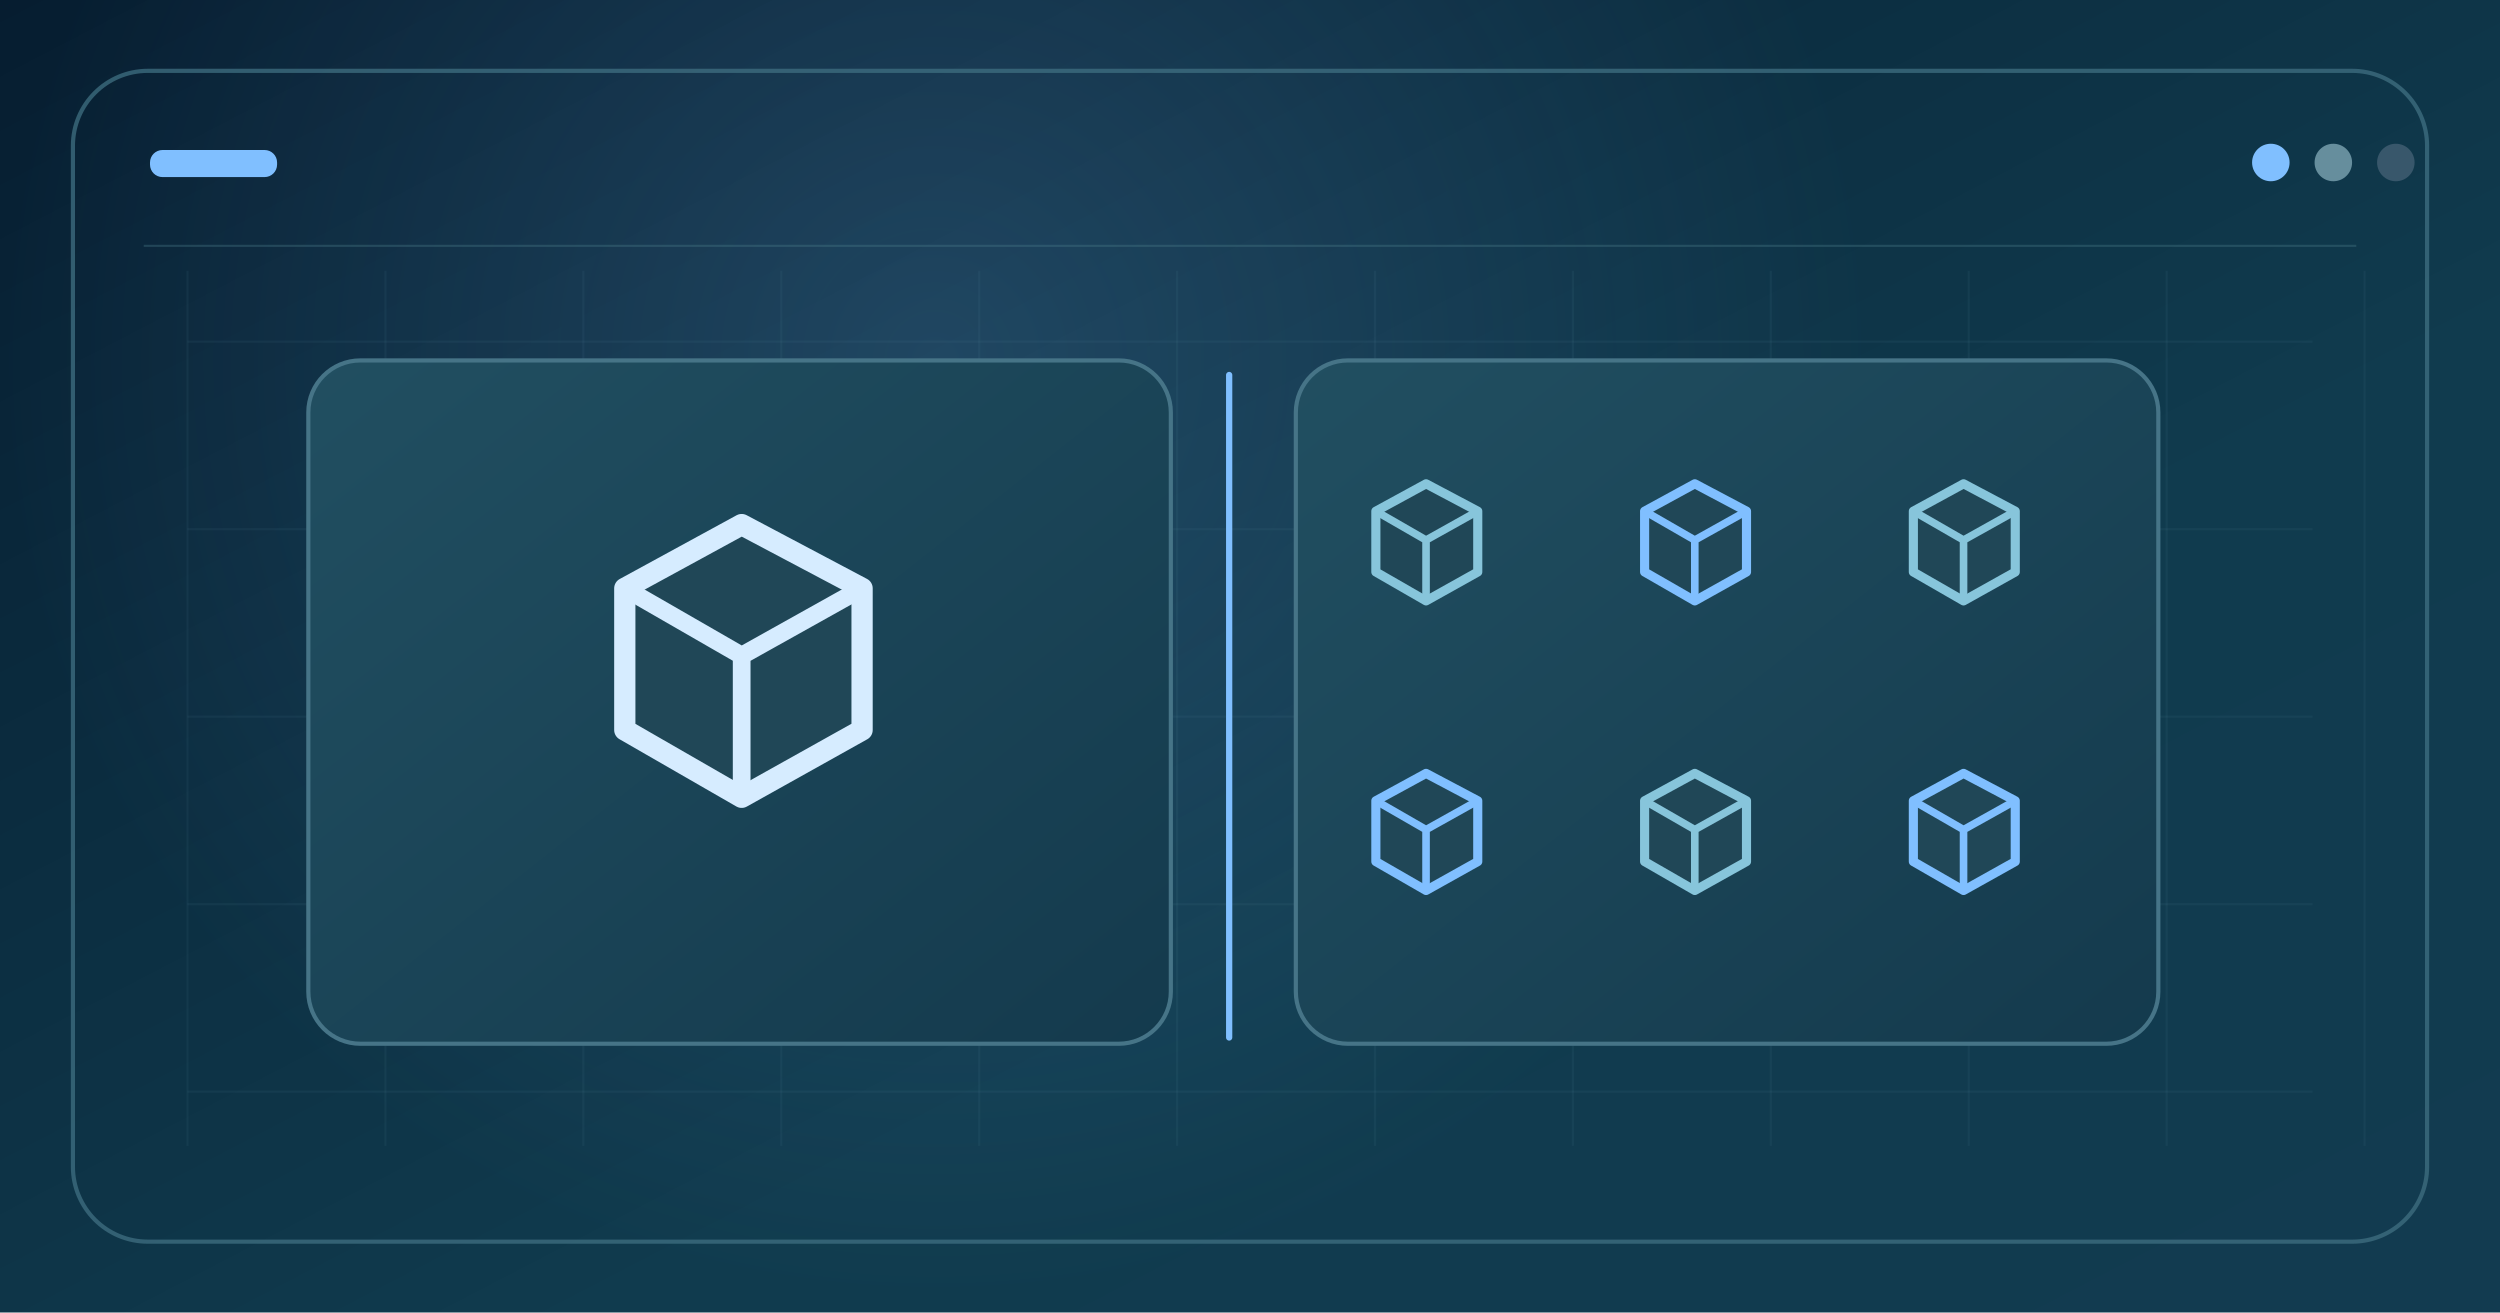
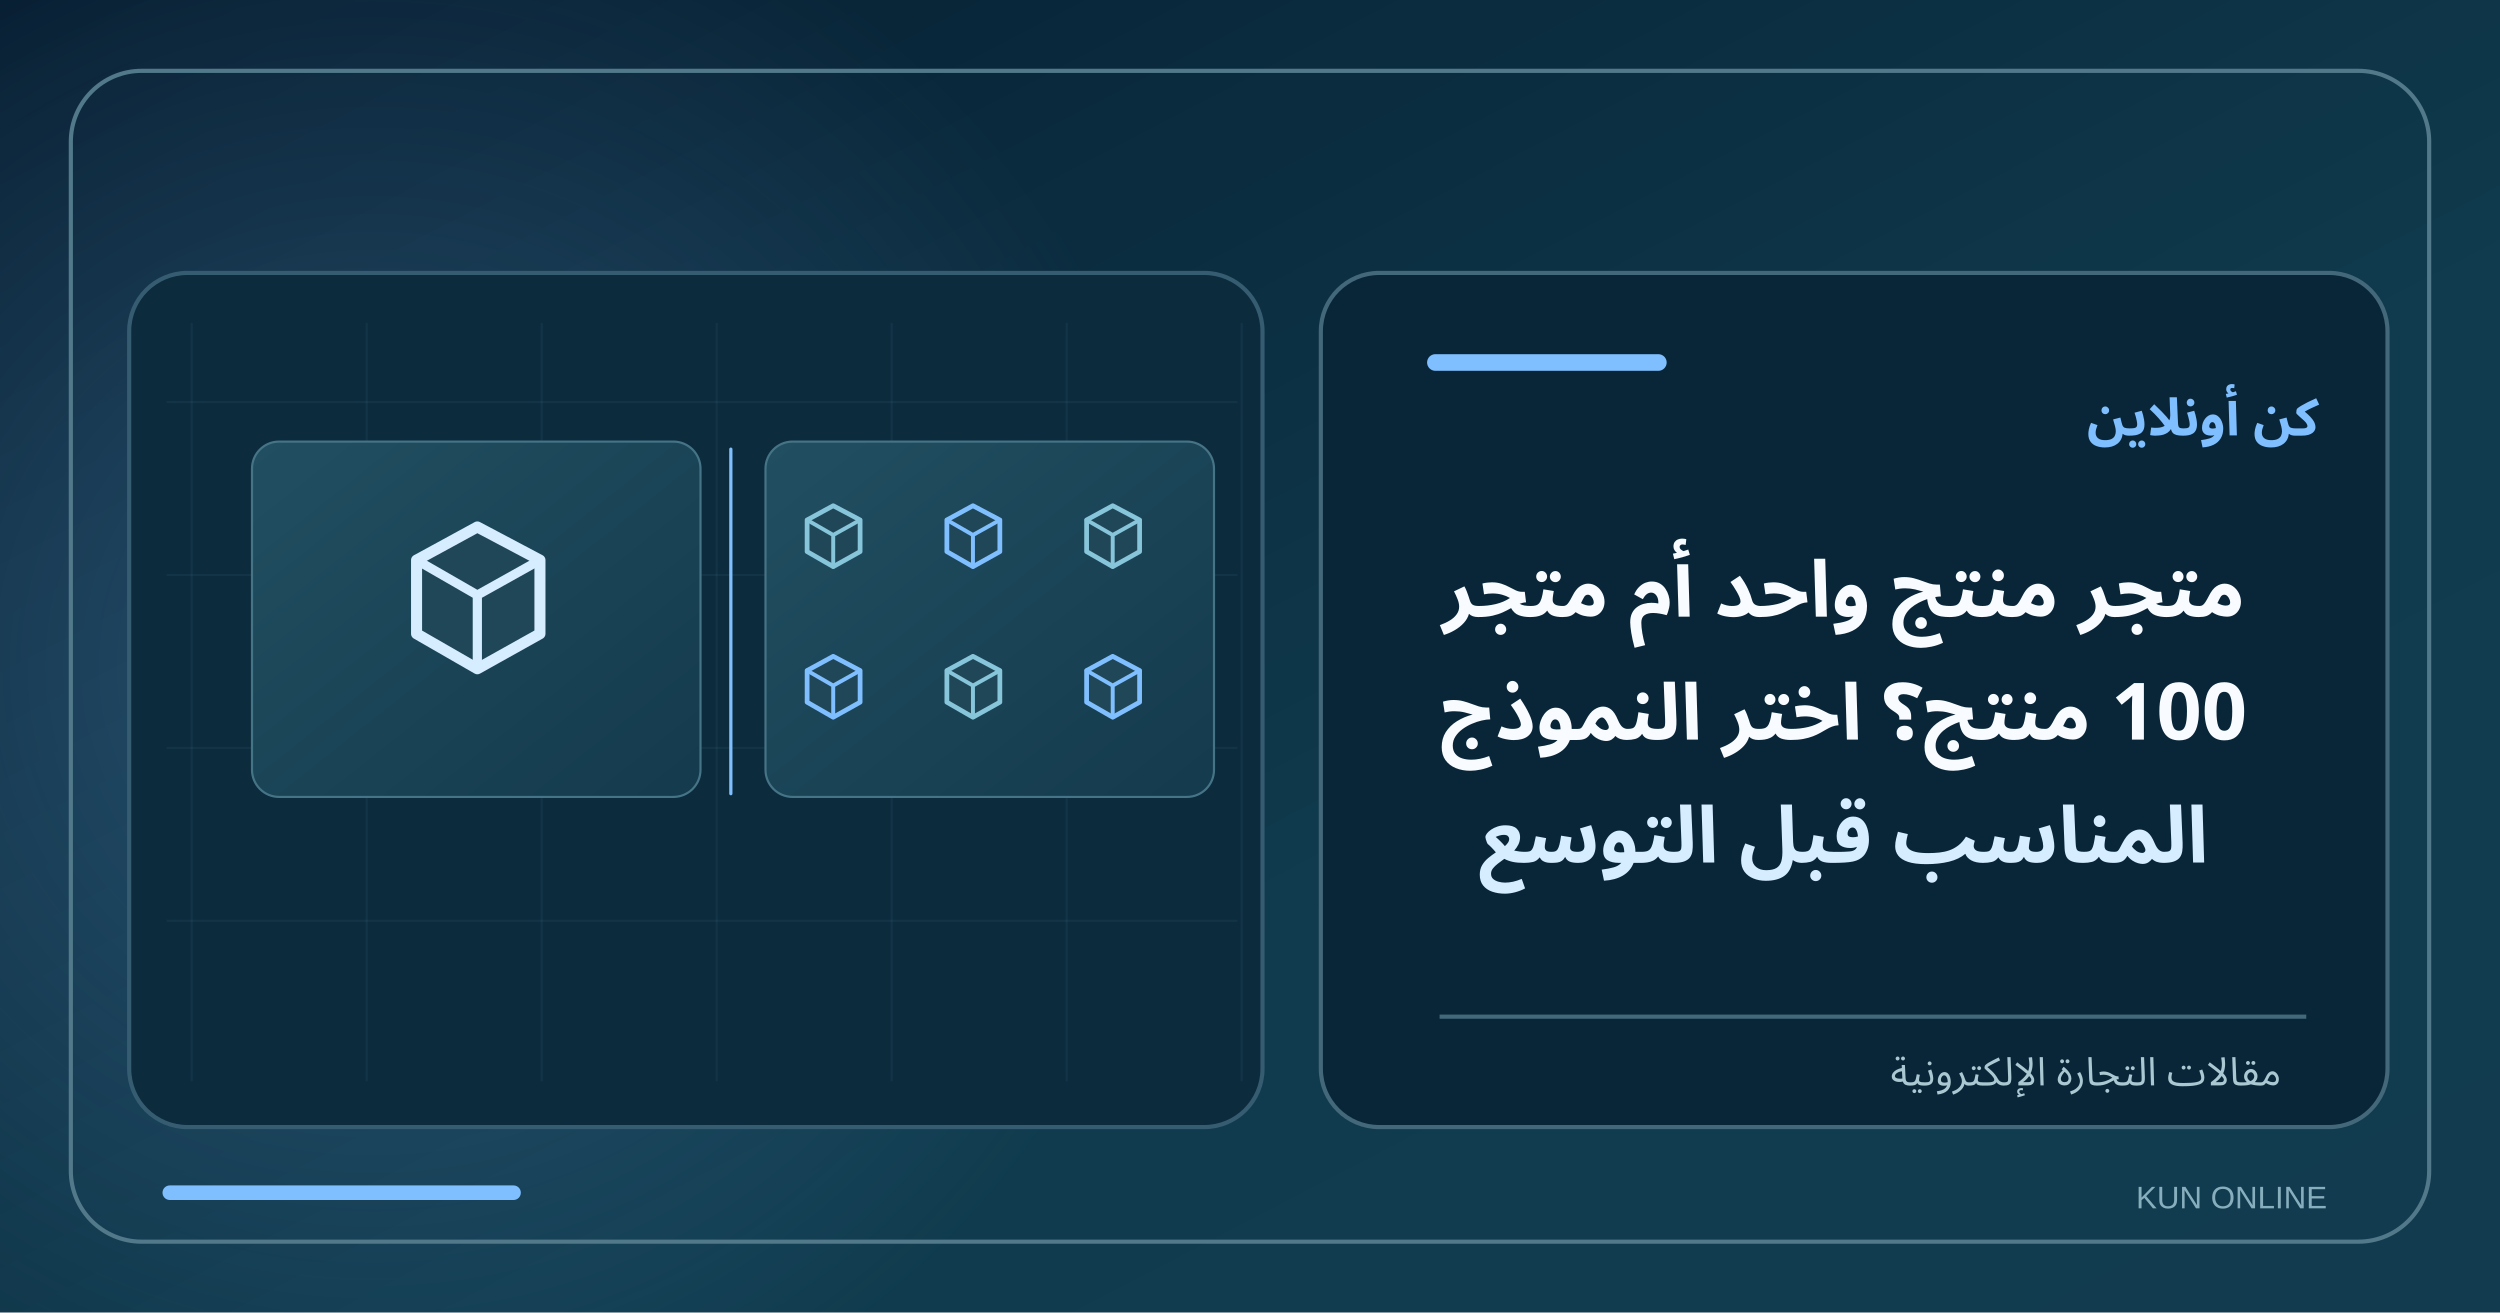
<svg xmlns="http://www.w3.org/2000/svg" width="1200" height="630" viewBox="0 0 1200 630" role="img" aria-labelledby="title desc">
  <defs>
    <linearGradient id="back" x1="0" y1="0" x2="1" y2="1">
      <stop stop-color="#061d30" />
      <stop offset=".62" stop-color="#103b4e" />
      <stop offset="1" stop-color="#123b50" />
    </linearGradient>
    <linearGradient id="glass" x1="0" y1="0" x2="1" y2="1">
      <stop stop-color="#214f61" />
      <stop offset="1" stop-color="#143a4d" />
    </linearGradient>
    <radialGradient id="bloom">
-       <stop stop-color="#80bfff" stop-opacity=".18" />
+       <stop stop-color="#80bfff" stop-opacity=".24" />
      <stop offset="1" stop-color="#80bfff" stop-opacity="0" />
    </radialGradient>
  </defs>
  <rect width="1200" height="630" fill="url(#back)" />
-   <circle cx="449" cy="173" r="450" fill="url(#bloom)" />
-   <rect x="35" y="34" width="1130" height="562" rx="36" fill="none" stroke="#3f6f81" stroke-width="2" opacity=".75" />
-   <path d="M69 118H1131" stroke="#4c7f8b" stroke-width="1" opacity=".34" />
-   <rect x="72" y="72" width="61" height="13" rx="6" fill="#80bfff" />
-   <circle cx="1090" cy="78" r="9" fill="#80bfff" />
-   <circle cx="1120" cy="78" r="9" fill="#668e9d" />
-   <circle cx="1150" cy="78" r="9" fill="#38576b" />
+   <circle cx="180" cy="320" r="390" fill="url(#bloom)" />
+   <rect x="34" y="34" width="1132" height="562" rx="34" fill="none" stroke="#51798a" stroke-width="2" />
+   <rect x="62" y="131" width="544" height="410" rx="28" fill="#0c2b3d" stroke="#365c71" stroke-width="2" />
  <g stroke="#508396" stroke-opacity=".10" stroke-width="1">
-     <path d="M90 130V550" />
-     <path d="M185 130V550" />
-     <path d="M280 130V550" />
-     <path d="M375 130V550" />
-     <path d="M470 130V550" />
-     <path d="M565 130V550" />
-     <path d="M660 130V550" />
-     <path d="M755 130V550" />
-     <path d="M850 130V550" />
-     <path d="M945 130V550" />
-     <path d="M1040 130V550" />
-     <path d="M1135 130V550" />
-     <path d="M90 164H1110" />
-     <path d="M90 254H1110" />
-     <path d="M90 344H1110" />
-     <path d="M90 434H1110" />
-     <path d="M90 524H1110" />
+     <path d="M92 155V519" />
+     <path d="M176 155V519" />
+     <path d="M260 155V519" />
+     <path d="M344 155V519" />
+     <path d="M428 155V519" />
+     <path d="M512 155V519" />
+     <path d="M596 155V519" />
+     <path d="M80 193H594" />
+     <path d="M80 276H594" />
+     <path d="M80 359H594" />
+     <path d="M80 442H594" />
  </g>
-   <rect x="148" y="173" width="414" height="328" rx="25" fill="url(#glass)" stroke="#467487" stroke-width="2" />
-   <g transform="translate(271 228) scale(1.7)">
-     <path d="M17 32L50 14L84 32V72L50 91L17 72Z" fill="#204757" stroke="#d6ecff" stroke-width="6" stroke-linecap="round" stroke-linejoin="round" />
-     <path d="M17 32L50 51L84 32M50 51V91" fill="none" stroke="#d6ecff" stroke-width="5" stroke-linecap="round" stroke-linejoin="round" />
+   <g id="topic-illustration" transform="translate(44 122) scale(.52)">
+     <rect x="148" y="173" width="414" height="328" rx="25" fill="url(#glass)" stroke="#467487" stroke-width="2" />
+     <g transform="translate(271 228) scale(1.7)">
+       <path d="M17 32L50 14L84 32V72L50 91L17 72Z" fill="#204757" stroke="#d6ecff" stroke-width="6" stroke-linecap="round" stroke-linejoin="round" />
+       <path d="M17 32L50 51L84 32M50 51V91" fill="none" stroke="#d6ecff" stroke-width="5" stroke-linecap="round" stroke-linejoin="round" />
+     </g>
+     <rect x="622" y="173" width="414" height="328" rx="25" fill="url(#glass)" stroke="#467487" stroke-width="2" />
+     <g transform="translate(648 222) scale(0.73)">
+       <path d="M17 32L50 14L84 32V72L50 91L17 72Z" fill="#204757" stroke="#87c5db" stroke-width="6" stroke-linecap="round" stroke-linejoin="round" />
+       <path d="M17 32L50 51L84 32M50 51V91" fill="none" stroke="#87c5db" stroke-width="5" stroke-linecap="round" stroke-linejoin="round" />
+     </g>
+     <g transform="translate(777 222) scale(0.73)">
+       <path d="M17 32L50 14L84 32V72L50 91L17 72Z" fill="#204757" stroke="#80bfff" stroke-width="6" stroke-linecap="round" stroke-linejoin="round" />
+       <path d="M17 32L50 51L84 32M50 51V91" fill="none" stroke="#80bfff" stroke-width="5" stroke-linecap="round" stroke-linejoin="round" />
+     </g>
+     <g transform="translate(906 222) scale(0.73)">
+       <path d="M17 32L50 14L84 32V72L50 91L17 72Z" fill="#204757" stroke="#87c5db" stroke-width="6" stroke-linecap="round" stroke-linejoin="round" />
+       <path d="M17 32L50 51L84 32M50 51V91" fill="none" stroke="#87c5db" stroke-width="5" stroke-linecap="round" stroke-linejoin="round" />
+     </g>
+     <g transform="translate(648 361) scale(0.73)">
+       <path d="M17 32L50 14L84 32V72L50 91L17 72Z" fill="#204757" stroke="#80bfff" stroke-width="6" stroke-linecap="round" stroke-linejoin="round" />
+       <path d="M17 32L50 51L84 32M50 51V91" fill="none" stroke="#80bfff" stroke-width="5" stroke-linecap="round" stroke-linejoin="round" />
+     </g>
+     <g transform="translate(777 361) scale(0.73)">
+       <path d="M17 32L50 14L84 32V72L50 91L17 72Z" fill="#204757" stroke="#87c5db" stroke-width="6" stroke-linecap="round" stroke-linejoin="round" />
+       <path d="M17 32L50 51L84 32M50 51V91" fill="none" stroke="#87c5db" stroke-width="5" stroke-linecap="round" stroke-linejoin="round" />
+     </g>
+     <g transform="translate(906 361) scale(0.73)">
+       <path d="M17 32L50 14L84 32V72L50 91L17 72Z" fill="#204757" stroke="#80bfff" stroke-width="6" stroke-linecap="round" stroke-linejoin="round" />
+       <path d="M17 32L50 51L84 32M50 51V91" fill="none" stroke="#80bfff" stroke-width="5" stroke-linecap="round" stroke-linejoin="round" />
+     </g>
+     <path d="M590 180L590 498" fill="none" stroke="#80bfff" stroke-width="3" stroke-linecap="round" stroke-linejoin="round" />
  </g>
-   <rect x="622" y="173" width="414" height="328" rx="25" fill="url(#glass)" stroke="#467487" stroke-width="2" />
-   <g transform="translate(648 222) scale(0.73)">
-     <path d="M17 32L50 14L84 32V72L50 91L17 72Z" fill="#204757" stroke="#87c5db" stroke-width="6" stroke-linecap="round" stroke-linejoin="round" />
-     <path d="M17 32L50 51L84 32M50 51V91" fill="none" stroke="#87c5db" stroke-width="5" stroke-linecap="round" stroke-linejoin="round" />
+   <rect x="634" y="131" width="512" height="410" rx="28" fill="#092639" stroke="#436879" stroke-width="2" />
+   <rect x="685" y="170" width="115" height="8" rx="4" fill="#80bfff" />
+   <text x="1113" y="209" direction="rtl" text-anchor="start" font-family="Cairo,Tajawal,Noto Sans Arabic,Segoe UI,Arial,sans-serif" font-size="25" font-weight="700" fill="#80bfff">كن أونلاين</text>
+   <g id="article-title">
+     <text x="885" y="296" text-anchor="middle" direction="rtl" unicode-bidi="plaintext" font-family="Cairo,Tajawal,Noto Sans Arabic,Segoe UI,Arial,sans-serif" font-size="38" font-weight="700" letter-spacing="0" fill="#f8fbff">متجر منتج واحد أم متجر</text>
+     <text x="885" y="355" text-anchor="middle" direction="rtl" unicode-bidi="plaintext" font-family="Cairo,Tajawal,Noto Sans Arabic,Segoe UI,Arial,sans-serif" font-size="38" font-weight="700" letter-spacing="0" fill="#f8fbff">100 منتج؟ اختر النموذج</text>
+     <text x="885" y="414" text-anchor="middle" direction="rtl" unicode-bidi="plaintext" font-family="Cairo,Tajawal,Noto Sans Arabic,Segoe UI,Arial,sans-serif" font-size="38" font-weight="700" letter-spacing="0" fill="#d6ecff">المناسب قبل التوسع</text>
  </g>
-   <g transform="translate(777 222) scale(0.73)">
-     <path d="M17 32L50 14L84 32V72L50 91L17 72Z" fill="#204757" stroke="#80bfff" stroke-width="6" stroke-linecap="round" stroke-linejoin="round" />
-     <path d="M17 32L50 51L84 32M50 51V91" fill="none" stroke="#80bfff" stroke-width="5" stroke-linecap="round" stroke-linejoin="round" />
-   </g>
-   <g transform="translate(906 222) scale(0.73)">
-     <path d="M17 32L50 14L84 32V72L50 91L17 72Z" fill="#204757" stroke="#87c5db" stroke-width="6" stroke-linecap="round" stroke-linejoin="round" />
-     <path d="M17 32L50 51L84 32M50 51V91" fill="none" stroke="#87c5db" stroke-width="5" stroke-linecap="round" stroke-linejoin="round" />
-   </g>
-   <g transform="translate(648 361) scale(0.73)">
-     <path d="M17 32L50 14L84 32V72L50 91L17 72Z" fill="#204757" stroke="#80bfff" stroke-width="6" stroke-linecap="round" stroke-linejoin="round" />
-     <path d="M17 32L50 51L84 32M50 51V91" fill="none" stroke="#80bfff" stroke-width="5" stroke-linecap="round" stroke-linejoin="round" />
-   </g>
-   <g transform="translate(777 361) scale(0.73)">
-     <path d="M17 32L50 14L84 32V72L50 91L17 72Z" fill="#204757" stroke="#87c5db" stroke-width="6" stroke-linecap="round" stroke-linejoin="round" />
-     <path d="M17 32L50 51L84 32M50 51V91" fill="none" stroke="#87c5db" stroke-width="5" stroke-linecap="round" stroke-linejoin="round" />
-   </g>
-   <g transform="translate(906 361) scale(0.73)">
-     <path d="M17 32L50 14L84 32V72L50 91L17 72Z" fill="#204757" stroke="#80bfff" stroke-width="6" stroke-linecap="round" stroke-linejoin="round" />
-     <path d="M17 32L50 51L84 32M50 51V91" fill="none" stroke="#80bfff" stroke-width="5" stroke-linecap="round" stroke-linejoin="round" />
-   </g>
-   <path d="M590 180L590 498" fill="none" stroke="#80bfff" stroke-width="3" stroke-linecap="round" stroke-linejoin="round" />
+   <path d="M691 488H1107" stroke="#426979" stroke-width="2" />
+   <text x="1095" y="521" direction="rtl" text-anchor="start" font-family="Cairo,Tajawal,Noto Sans Arabic,Segoe UI,Arial,sans-serif" font-size="19" fill="#a9c8d2">مقالات التجارة الإلكترونية</text>
+   <rect x="78" y="569" width="172" height="7" rx="3.5" fill="#80bfff" />
+   <text x="1117" y="580" direction="rtl" text-anchor="start" font-family="Arial,sans-serif" font-size="15" fill="#87aebc">KUN ONLINE</text>
</svg>
